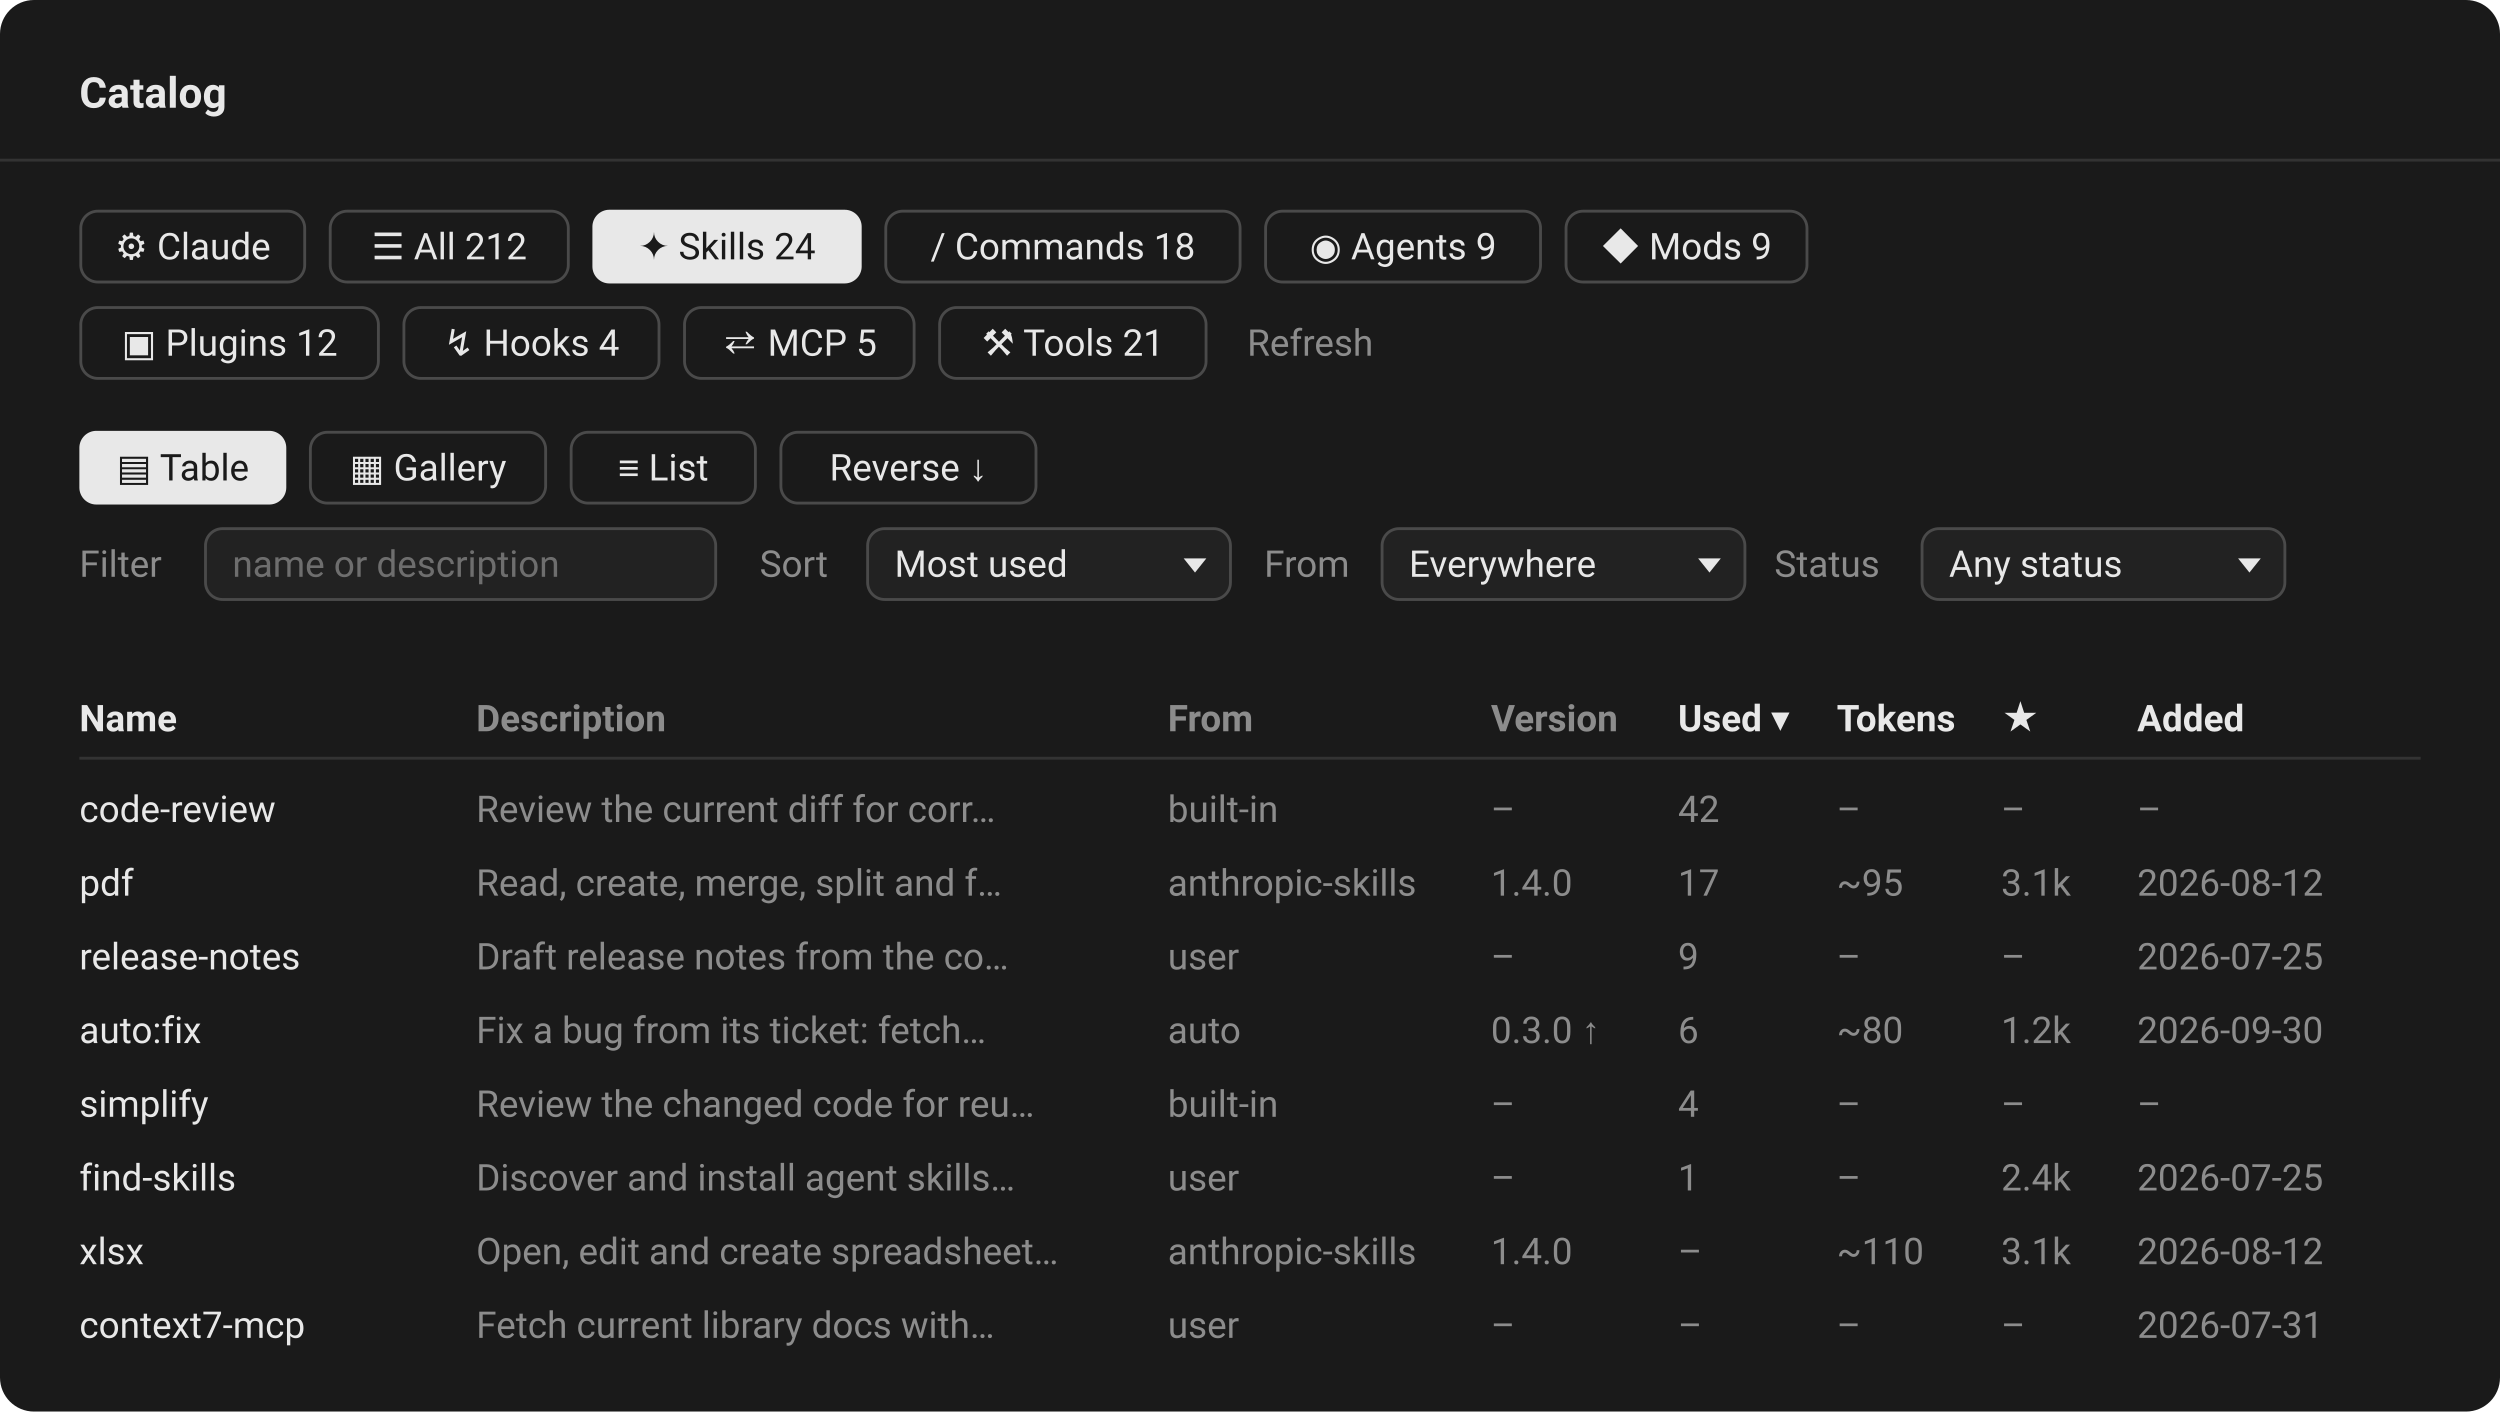
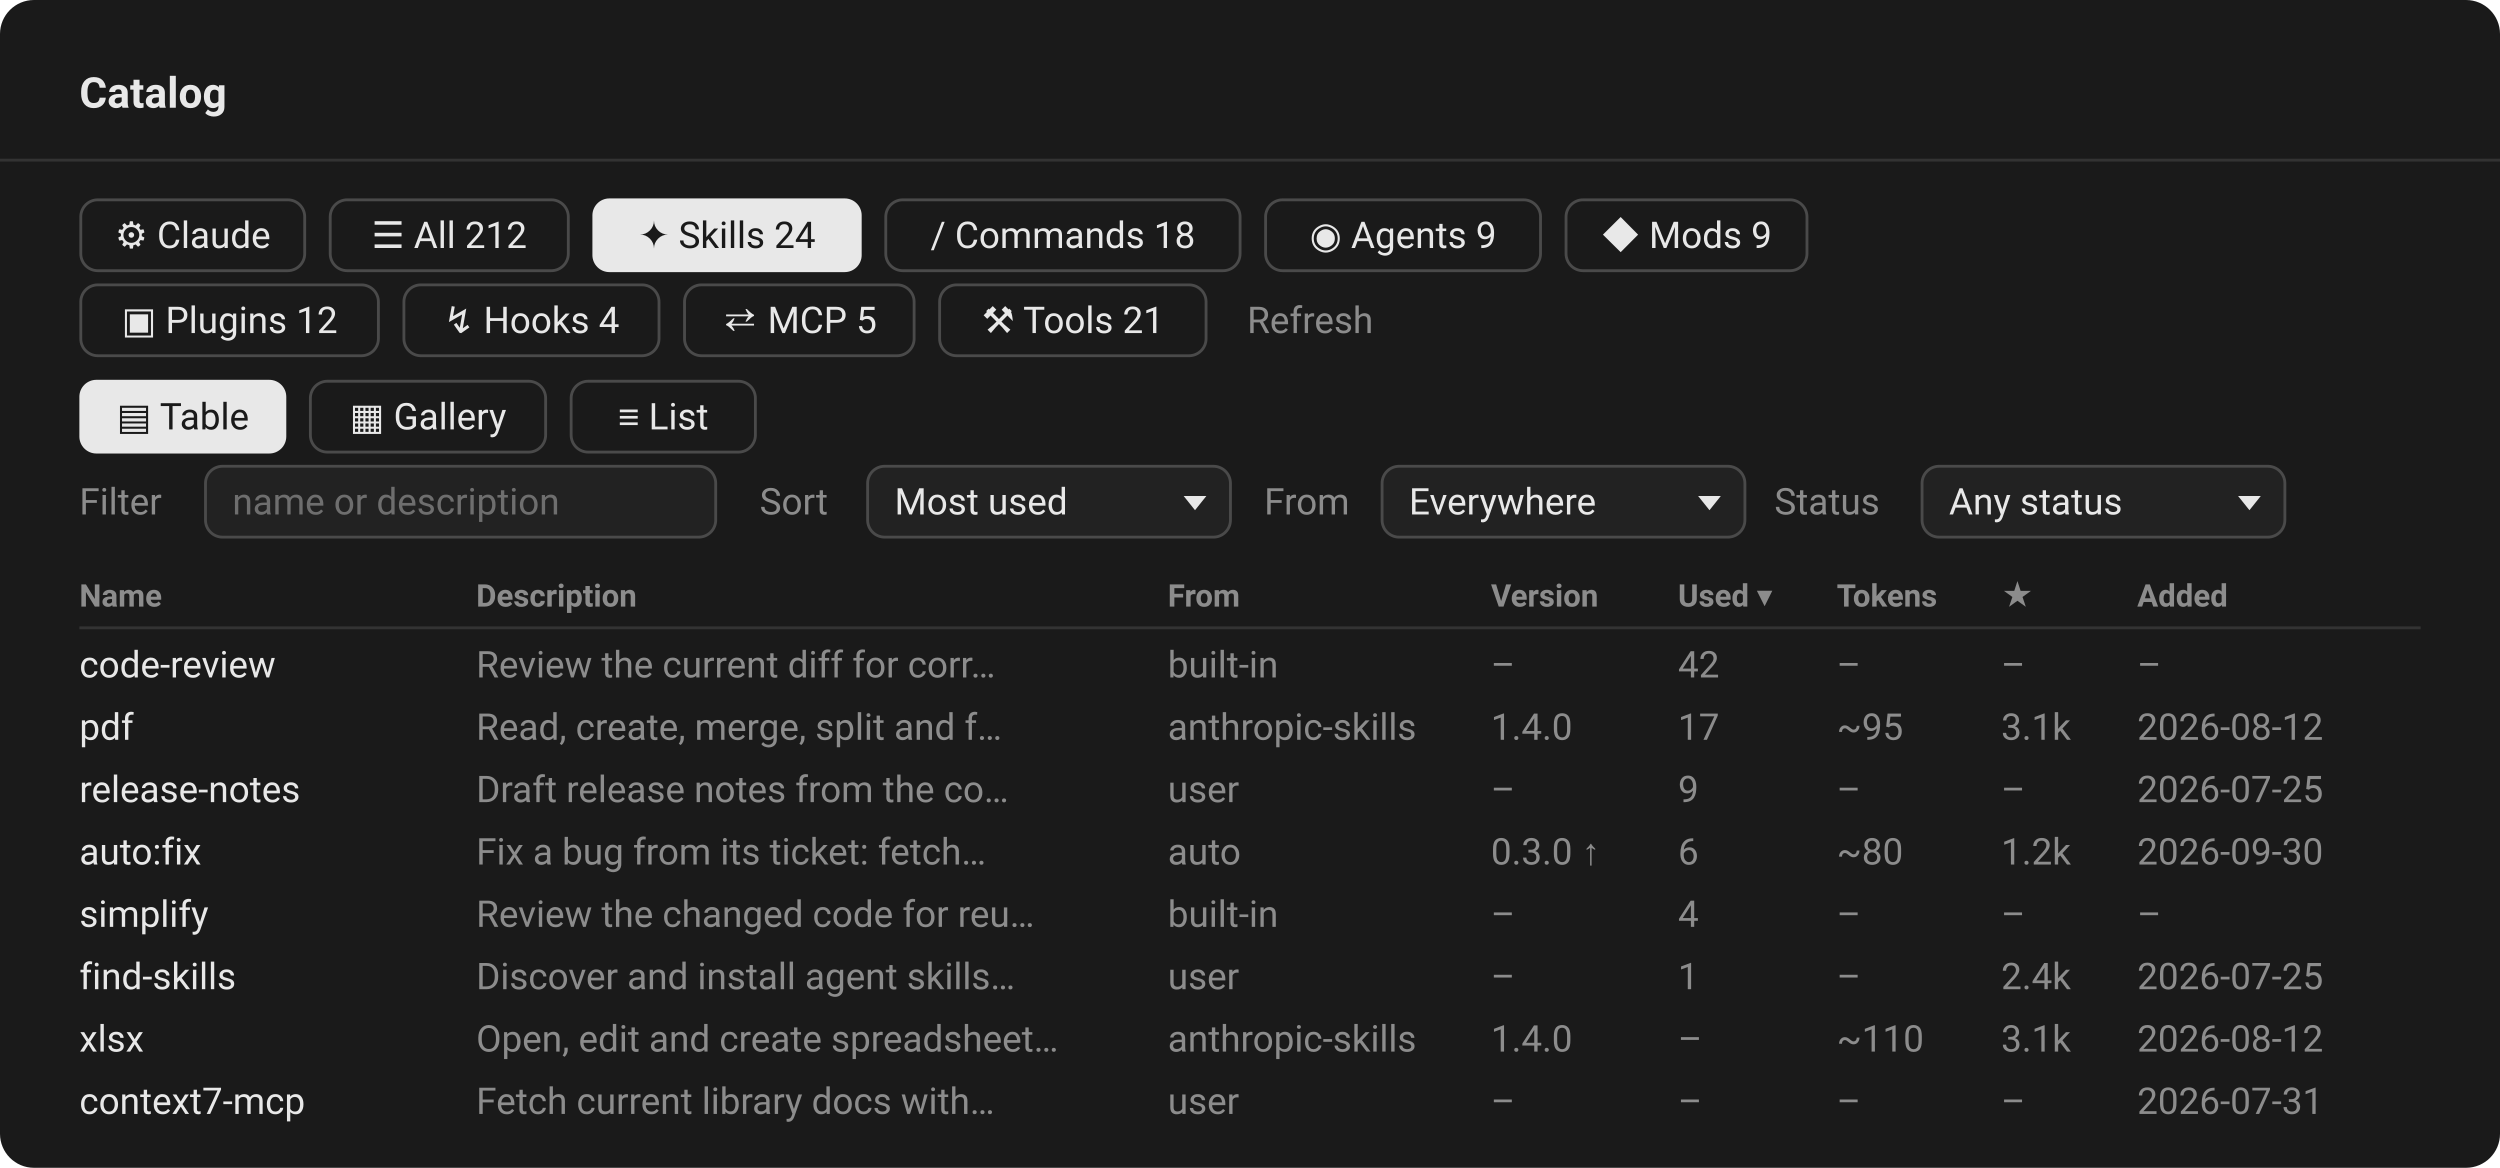
- <svg xmlns="http://www.w3.org/2000/svg" viewBox="0 0 882 498" width="882" height="498" role="img" aria-labelledby="t d">
-   <rect width="882" height="498" rx="12" fill="#1a1a1a" />
+ <svg xmlns="http://www.w3.org/2000/svg" viewBox="0 0 882 412" width="882" height="412" role="img" aria-labelledby="t d">
+   <rect width="882" height="412" rx="12" fill="#1a1a1a" />
  <g font-family="system-ui, -apple-system, 'Segoe UI', Roboto, 'Helvetica Neue', Arial, sans-serif" font-size="13">
    <text x="28" y="38" fill="#e8e8e8" font-weight="600" font-size="15">Catalog</text>
    <line x1="0" y1="56.5" x2="882" y2="56.5" stroke="#333333" />
-     <rect x="28.5" y="74.5" width="79" height="25" rx="6" fill="none" stroke="#4a4a4a" />
-     <text x="68" y="91.5" fill="#e8e8e8" text-anchor="middle">⚙ Claude</text>
-     <rect x="116.5" y="74.5" width="84" height="25" rx="6" fill="none" stroke="#4a4a4a" />
-     <text x="158.5" y="91.5" fill="#e8e8e8" text-anchor="middle">☰ All 212</text>
-     <rect x="209" y="74" width="95" height="26" rx="6" fill="#e8e8e8" />
-     <text x="256.5" y="91.5" fill="#1a1a1a" text-anchor="middle">✦ Skills 24</text>
-     <rect x="312.5" y="74.5" width="125" height="25" rx="6" fill="none" stroke="#4a4a4a" />
-     <text x="375" y="91.5" fill="#e8e8e8" text-anchor="middle">/ Commands 18</text>
-     <rect x="446.5" y="74.5" width="97" height="25" rx="6" fill="none" stroke="#4a4a4a" />
-     <text x="495" y="91.5" fill="#e8e8e8" text-anchor="middle">◉ Agents 9</text>
-     <rect x="552.5" y="74.5" width="85" height="25" rx="6" fill="none" stroke="#4a4a4a" />
-     <text x="595" y="91.5" fill="#e8e8e8" text-anchor="middle">◆ Mods 9</text>
-     <rect x="28.5" y="108.5" width="105" height="25" rx="6" fill="none" stroke="#4a4a4a" />
-     <text x="81" y="125.5" fill="#e8e8e8" text-anchor="middle">▣ Plugins 12</text>
-     <rect x="142.5" y="108.5" width="90" height="25" rx="6" fill="none" stroke="#4a4a4a" />
-     <text x="187.5" y="125.5" fill="#e8e8e8" text-anchor="middle">↯ Hooks 4</text>
-     <rect x="241.5" y="108.5" width="81" height="25" rx="6" fill="none" stroke="#4a4a4a" />
-     <text x="282" y="125.5" fill="#e8e8e8" text-anchor="middle">⇄ MCP 5</text>
-     <rect x="331.5" y="108.5" width="94" height="25" rx="6" fill="none" stroke="#4a4a4a" />
-     <text x="378.5" y="125.5" fill="#e8e8e8" text-anchor="middle">⚒ Tools 21</text>
-     <text x="440" y="125.5" fill="#8c8c8c">Refresh</text>
-     <rect x="28" y="152" width="73" height="26" rx="6" fill="#e8e8e8" />
-     <text x="64.5" y="169.5" fill="#1a1a1a" text-anchor="middle">▤ Table</text>
-     <rect x="109.5" y="152.5" width="83" height="25" rx="6" fill="none" stroke="#4a4a4a" />
-     <text x="151" y="169.5" fill="#e8e8e8" text-anchor="middle">▦ Gallery</text>
-     <rect x="201.5" y="152.5" width="65" height="25" rx="6" fill="none" stroke="#4a4a4a" />
-     <text x="234" y="169.5" fill="#e8e8e8" text-anchor="middle">≡ List</text>
-     <rect x="275.5" y="152.5" width="90" height="25" rx="6" fill="none" stroke="#4a4a4a" />
-     <text x="320.5" y="169.5" fill="#e8e8e8" text-anchor="middle">Reverse ↓</text>
-     <text x="28" y="203.5" fill="#8c8c8c">Filter</text>
-     <rect x="72.5" y="186.5" width="180" height="25" rx="6" fill="#222222" stroke="#4a4a4a" />
-     <text x="82" y="203.5" fill="#6e6e6e">name or description</text>
-     <text x="268" y="203.5" fill="#8c8c8c">Sort</text>
-     <rect x="306.1" y="186.5" width="128" height="25" rx="6" fill="#222222" stroke="#4a4a4a" />
-     <text x="315.6" y="203.5" fill="#e8e8e8">Most used</text>
-     <path d="M417.6 197 l4 5 l4 -5 z" fill="#e8e8e8" />
-     <text x="446" y="203.5" fill="#8c8c8c">From</text>
-     <rect x="487.6" y="186.5" width="128" height="25" rx="6" fill="#222222" stroke="#4a4a4a" />
-     <text x="497.1" y="203.5" fill="#e8e8e8">Everywhere</text>
-     <path d="M599.1 197 l4 5 l4 -5 z" fill="#e8e8e8" />
-     <text x="626" y="203.5" fill="#8c8c8c">Status</text>
-     <rect x="678.1" y="186.5" width="128" height="25" rx="6" fill="#222222" stroke="#4a4a4a" />
-     <text x="687.6" y="203.5" fill="#e8e8e8">Any status</text>
-     <path d="M789.6 197 l4 5 l4 -5 z" fill="#e8e8e8" />
-     <text x="28" y="258" fill="#e8e8e8" font-weight="600">Name</text>
-     <text x="168" y="258" fill="#8c8c8c" font-weight="600">Description</text>
-     <text x="412" y="258" fill="#8c8c8c" font-weight="600">From</text>
-     <text x="526" y="258" fill="#8c8c8c" font-weight="600">Version</text>
-     <text x="592" y="258" fill="#e8e8e8" font-weight="600">Used ▾</text>
-     <text x="648" y="258" fill="#e8e8e8" font-weight="600">Tokens</text>
-     <text x="706" y="258" fill="#e8e8e8" font-weight="600">★</text>
-     <text x="754" y="258" fill="#e8e8e8" font-weight="600">Added</text>
-     <line x1="28" y1="267.5" x2="854" y2="267.5" stroke="#333333" />
-     <text x="28" y="290" fill="#e8e8e8">code-review</text>
-     <text x="168" y="290" fill="#8c8c8c">Review the current diff for corr…</text>
-     <text x="412" y="290" fill="#8c8c8c">built-in</text>
-     <text x="526" y="290" fill="#8c8c8c">–</text>
-     <text x="592" y="290" fill="#8c8c8c">42</text>
-     <text x="648" y="290" fill="#8c8c8c">–</text>
-     <text x="706" y="290" fill="#8c8c8c">–</text>
-     <text x="754" y="290" fill="#8c8c8c">–</text>
-     <text x="28" y="316" fill="#e8e8e8">pdf</text>
-     <text x="168" y="316" fill="#8c8c8c">Read, create, merge, split and f…</text>
-     <text x="412" y="316" fill="#8c8c8c">anthropic-skills</text>
-     <text x="526" y="316" fill="#8c8c8c">1.4.0</text>
-     <text x="592" y="316" fill="#8c8c8c">17</text>
-     <text x="648" y="316" fill="#8c8c8c">~95</text>
-     <text x="706" y="316" fill="#8c8c8c">3.1k</text>
-     <text x="754" y="316" fill="#8c8c8c">2026-08-12</text>
-     <text x="28" y="342" fill="#e8e8e8">release-notes</text>
-     <text x="168" y="342" fill="#8c8c8c">Draft release notes from the co…</text>
-     <text x="412" y="342" fill="#8c8c8c">user</text>
-     <text x="526" y="342" fill="#8c8c8c">–</text>
-     <text x="592" y="342" fill="#8c8c8c">9</text>
-     <text x="648" y="342" fill="#8c8c8c">–</text>
-     <text x="706" y="342" fill="#8c8c8c">–</text>
-     <text x="754" y="342" fill="#8c8c8c">2026-07-25</text>
-     <text x="28" y="368" fill="#e8e8e8">auto:fix</text>
-     <text x="168" y="368" fill="#8c8c8c">Fix a bug from its ticket: fetch…</text>
-     <text x="412" y="368" fill="#8c8c8c">auto</text>
-     <text x="526" y="368" fill="#8c8c8c">0.3.0 ↑</text>
-     <text x="592" y="368" fill="#8c8c8c">6</text>
-     <text x="648" y="368" fill="#8c8c8c">~80</text>
-     <text x="706" y="368" fill="#8c8c8c">1.2k</text>
-     <text x="754" y="368" fill="#8c8c8c">2026-09-30</text>
-     <text x="28" y="394" fill="#e8e8e8">simplify</text>
-     <text x="168" y="394" fill="#8c8c8c">Review the changed code for reu…</text>
-     <text x="412" y="394" fill="#8c8c8c">built-in</text>
-     <text x="526" y="394" fill="#8c8c8c">–</text>
-     <text x="592" y="394" fill="#8c8c8c">4</text>
-     <text x="648" y="394" fill="#8c8c8c">–</text>
-     <text x="706" y="394" fill="#8c8c8c">–</text>
-     <text x="754" y="394" fill="#8c8c8c">–</text>
-     <text x="28" y="420" fill="#e8e8e8">find-skills</text>
-     <text x="168" y="420" fill="#8c8c8c">Discover and install agent skills…</text>
-     <text x="412" y="420" fill="#8c8c8c">user</text>
-     <text x="526" y="420" fill="#8c8c8c">–</text>
-     <text x="592" y="420" fill="#8c8c8c">1</text>
-     <text x="648" y="420" fill="#8c8c8c">–</text>
-     <text x="706" y="420" fill="#8c8c8c">2.4k</text>
-     <text x="754" y="420" fill="#8c8c8c">2026-07-25</text>
-     <text x="28" y="446" fill="#e8e8e8">xlsx</text>
-     <text x="168" y="446" fill="#8c8c8c">Open, edit and create spreadsheet…</text>
-     <text x="412" y="446" fill="#8c8c8c">anthropic-skills</text>
-     <text x="526" y="446" fill="#8c8c8c">1.4.0</text>
-     <text x="592" y="446" fill="#8c8c8c">–</text>
-     <text x="648" y="446" fill="#8c8c8c">~110</text>
-     <text x="706" y="446" fill="#8c8c8c">3.1k</text>
-     <text x="754" y="446" fill="#8c8c8c">2026-08-12</text>
-     <text x="28" y="472" fill="#e8e8e8">context7-mcp</text>
-     <text x="168" y="472" fill="#8c8c8c">Fetch current library docs with…</text>
-     <text x="412" y="472" fill="#8c8c8c">user</text>
-     <text x="526" y="472" fill="#8c8c8c">–</text>
-     <text x="592" y="472" fill="#8c8c8c">–</text>
-     <text x="648" y="472" fill="#8c8c8c">–</text>
-     <text x="706" y="472" fill="#8c8c8c">–</text>
-     <text x="754" y="472" fill="#8c8c8c">2026-07-31</text>
+     <rect x="28.5" y="70.5" width="79" height="25" rx="6" fill="none" stroke="#4a4a4a" />
+     <text x="68" y="87.5" fill="#e8e8e8" text-anchor="middle">⚙ Claude</text>
+     <rect x="116.5" y="70.5" width="84" height="25" rx="6" fill="none" stroke="#4a4a4a" />
+     <text x="158.5" y="87.5" fill="#e8e8e8" text-anchor="middle">☰ All 212</text>
+     <rect x="209" y="70" width="95" height="26" rx="6" fill="#e8e8e8" />
+     <text x="256.5" y="87.5" fill="#1a1a1a" text-anchor="middle">✦ Skills 24</text>
+     <rect x="312.5" y="70.5" width="125" height="25" rx="6" fill="none" stroke="#4a4a4a" />
+     <text x="375" y="87.5" fill="#e8e8e8" text-anchor="middle">/ Commands 18</text>
+     <rect x="446.5" y="70.5" width="97" height="25" rx="6" fill="none" stroke="#4a4a4a" />
+     <text x="495" y="87.5" fill="#e8e8e8" text-anchor="middle">◉ Agents 9</text>
+     <rect x="552.5" y="70.5" width="85" height="25" rx="6" fill="none" stroke="#4a4a4a" />
+     <text x="595" y="87.5" fill="#e8e8e8" text-anchor="middle">◆ Mods 9</text>
+     <rect x="28.5" y="100.5" width="105" height="25" rx="6" fill="none" stroke="#4a4a4a" />
+     <text x="81" y="117.5" fill="#e8e8e8" text-anchor="middle">▣ Plugins 12</text>
+     <rect x="142.5" y="100.5" width="90" height="25" rx="6" fill="none" stroke="#4a4a4a" />
+     <text x="187.5" y="117.5" fill="#e8e8e8" text-anchor="middle">↯ Hooks 4</text>
+     <rect x="241.5" y="100.5" width="81" height="25" rx="6" fill="none" stroke="#4a4a4a" />
+     <text x="282" y="117.5" fill="#e8e8e8" text-anchor="middle">⇄ MCP 5</text>
+     <rect x="331.5" y="100.5" width="94" height="25" rx="6" fill="none" stroke="#4a4a4a" />
+     <text x="378.5" y="117.5" fill="#e8e8e8" text-anchor="middle">⚒ Tools 21</text>
+     <text x="440" y="117.5" fill="#8c8c8c">Refresh</text>
+     <rect x="28" y="134" width="73" height="26" rx="6" fill="#e8e8e8" />
+     <text x="64.5" y="151.5" fill="#1a1a1a" text-anchor="middle">▤ Table</text>
+     <rect x="109.5" y="134.5" width="83" height="25" rx="6" fill="none" stroke="#4a4a4a" />
+     <text x="151" y="151.5" fill="#e8e8e8" text-anchor="middle">▦ Gallery</text>
+     <rect x="201.5" y="134.5" width="65" height="25" rx="6" fill="none" stroke="#4a4a4a" />
+     <text x="234" y="151.5" fill="#e8e8e8" text-anchor="middle">≡ List</text>
+     <text x="28" y="181.5" fill="#8c8c8c">Filter</text>
+     <rect x="72.5" y="164.5" width="180" height="25" rx="6" fill="#222222" stroke="#4a4a4a" />
+     <text x="82" y="181.5" fill="#6e6e6e">name or description</text>
+     <text x="268" y="181.5" fill="#8c8c8c">Sort</text>
+     <rect x="306.1" y="164.5" width="128" height="25" rx="6" fill="#222222" stroke="#4a4a4a" />
+     <text x="315.6" y="181.5" fill="#e8e8e8">Most used</text>
+     <path d="M417.6 175 l4 5 l4 -5 z" fill="#e8e8e8" />
+     <text x="446" y="181.5" fill="#8c8c8c">From</text>
+     <rect x="487.6" y="164.5" width="128" height="25" rx="6" fill="#222222" stroke="#4a4a4a" />
+     <text x="497.1" y="181.5" fill="#e8e8e8">Everywhere</text>
+     <path d="M599.1 175 l4 5 l4 -5 z" fill="#e8e8e8" />
+     <text x="626" y="181.5" fill="#8c8c8c">Status</text>
+     <rect x="678.1" y="164.5" width="128" height="25" rx="6" fill="#222222" stroke="#4a4a4a" />
+     <text x="687.6" y="181.5" fill="#e8e8e8">Any status</text>
+     <path d="M789.6 175 l4 5 l4 -5 z" fill="#e8e8e8" />
+     <text x="28" y="214" fill="#8c8c8c" font-weight="600" font-size="11">Name</text>
+     <text x="168" y="214" fill="#8c8c8c" font-weight="600" font-size="11">Description</text>
+     <text x="412" y="214" fill="#8c8c8c" font-weight="600" font-size="11">From</text>
+     <text x="526" y="214" fill="#8c8c8c" font-weight="600" font-size="11">Version</text>
+     <text x="592" y="214" fill="#8c8c8c" font-weight="600" font-size="11">Used ▾</text>
+     <text x="648" y="214" fill="#8c8c8c" font-weight="600" font-size="11">Tokens</text>
+     <text x="706" y="214" fill="#8c8c8c" font-weight="600" font-size="11">★</text>
+     <text x="754" y="214" fill="#8c8c8c" font-weight="600" font-size="11">Added</text>
+     <line x1="28" y1="221.5" x2="854" y2="221.5" stroke="#333333" />
+     <text x="28" y="239" fill="#e8e8e8">code-review</text>
+     <text x="168" y="239" fill="#8c8c8c">Review the current diff for corr…</text>
+     <text x="412" y="239" fill="#8c8c8c">built-in</text>
+     <text x="526" y="239" fill="#8c8c8c">–</text>
+     <text x="592" y="239" fill="#8c8c8c">42</text>
+     <text x="648" y="239" fill="#8c8c8c">–</text>
+     <text x="706" y="239" fill="#8c8c8c">–</text>
+     <text x="754" y="239" fill="#8c8c8c">–</text>
+     <text x="28" y="261" fill="#e8e8e8">pdf</text>
+     <text x="168" y="261" fill="#8c8c8c">Read, create, merge, split and f…</text>
+     <text x="412" y="261" fill="#8c8c8c">anthropic-skills</text>
+     <text x="526" y="261" fill="#8c8c8c">1.4.0</text>
+     <text x="592" y="261" fill="#8c8c8c">17</text>
+     <text x="648" y="261" fill="#8c8c8c">~95</text>
+     <text x="706" y="261" fill="#8c8c8c">3.1k</text>
+     <text x="754" y="261" fill="#8c8c8c">2026-08-12</text>
+     <text x="28" y="283" fill="#e8e8e8">release-notes</text>
+     <text x="168" y="283" fill="#8c8c8c">Draft release notes from the co…</text>
+     <text x="412" y="283" fill="#8c8c8c">user</text>
+     <text x="526" y="283" fill="#8c8c8c">–</text>
+     <text x="592" y="283" fill="#8c8c8c">9</text>
+     <text x="648" y="283" fill="#8c8c8c">–</text>
+     <text x="706" y="283" fill="#8c8c8c">–</text>
+     <text x="754" y="283" fill="#8c8c8c">2026-07-25</text>
+     <text x="28" y="305" fill="#e8e8e8">auto:fix</text>
+     <text x="168" y="305" fill="#8c8c8c">Fix a bug from its ticket: fetch…</text>
+     <text x="412" y="305" fill="#8c8c8c">auto</text>
+     <text x="526" y="305" fill="#8c8c8c">0.3.0 ↑</text>
+     <text x="592" y="305" fill="#8c8c8c">6</text>
+     <text x="648" y="305" fill="#8c8c8c">~80</text>
+     <text x="706" y="305" fill="#8c8c8c">1.2k</text>
+     <text x="754" y="305" fill="#8c8c8c">2026-09-30</text>
+     <text x="28" y="327" fill="#e8e8e8">simplify</text>
+     <text x="168" y="327" fill="#8c8c8c">Review the changed code for reu…</text>
+     <text x="412" y="327" fill="#8c8c8c">built-in</text>
+     <text x="526" y="327" fill="#8c8c8c">–</text>
+     <text x="592" y="327" fill="#8c8c8c">4</text>
+     <text x="648" y="327" fill="#8c8c8c">–</text>
+     <text x="706" y="327" fill="#8c8c8c">–</text>
+     <text x="754" y="327" fill="#8c8c8c">–</text>
+     <text x="28" y="349" fill="#e8e8e8">find-skills</text>
+     <text x="168" y="349" fill="#8c8c8c">Discover and install agent skills…</text>
+     <text x="412" y="349" fill="#8c8c8c">user</text>
+     <text x="526" y="349" fill="#8c8c8c">–</text>
+     <text x="592" y="349" fill="#8c8c8c">1</text>
+     <text x="648" y="349" fill="#8c8c8c">–</text>
+     <text x="706" y="349" fill="#8c8c8c">2.4k</text>
+     <text x="754" y="349" fill="#8c8c8c">2026-07-25</text>
+     <text x="28" y="371" fill="#e8e8e8">xlsx</text>
+     <text x="168" y="371" fill="#8c8c8c">Open, edit and create spreadsheet…</text>
+     <text x="412" y="371" fill="#8c8c8c">anthropic-skills</text>
+     <text x="526" y="371" fill="#8c8c8c">1.4.0</text>
+     <text x="592" y="371" fill="#8c8c8c">–</text>
+     <text x="648" y="371" fill="#8c8c8c">~110</text>
+     <text x="706" y="371" fill="#8c8c8c">3.1k</text>
+     <text x="754" y="371" fill="#8c8c8c">2026-08-12</text>
+     <text x="28" y="393" fill="#e8e8e8">context7-mcp</text>
+     <text x="168" y="393" fill="#8c8c8c">Fetch current library docs with…</text>
+     <text x="412" y="393" fill="#8c8c8c">user</text>
+     <text x="526" y="393" fill="#8c8c8c">–</text>
+     <text x="592" y="393" fill="#8c8c8c">–</text>
+     <text x="648" y="393" fill="#8c8c8c">–</text>
+     <text x="706" y="393" fill="#8c8c8c">–</text>
+     <text x="754" y="393" fill="#8c8c8c">2026-07-31</text>
  </g>
</svg>
